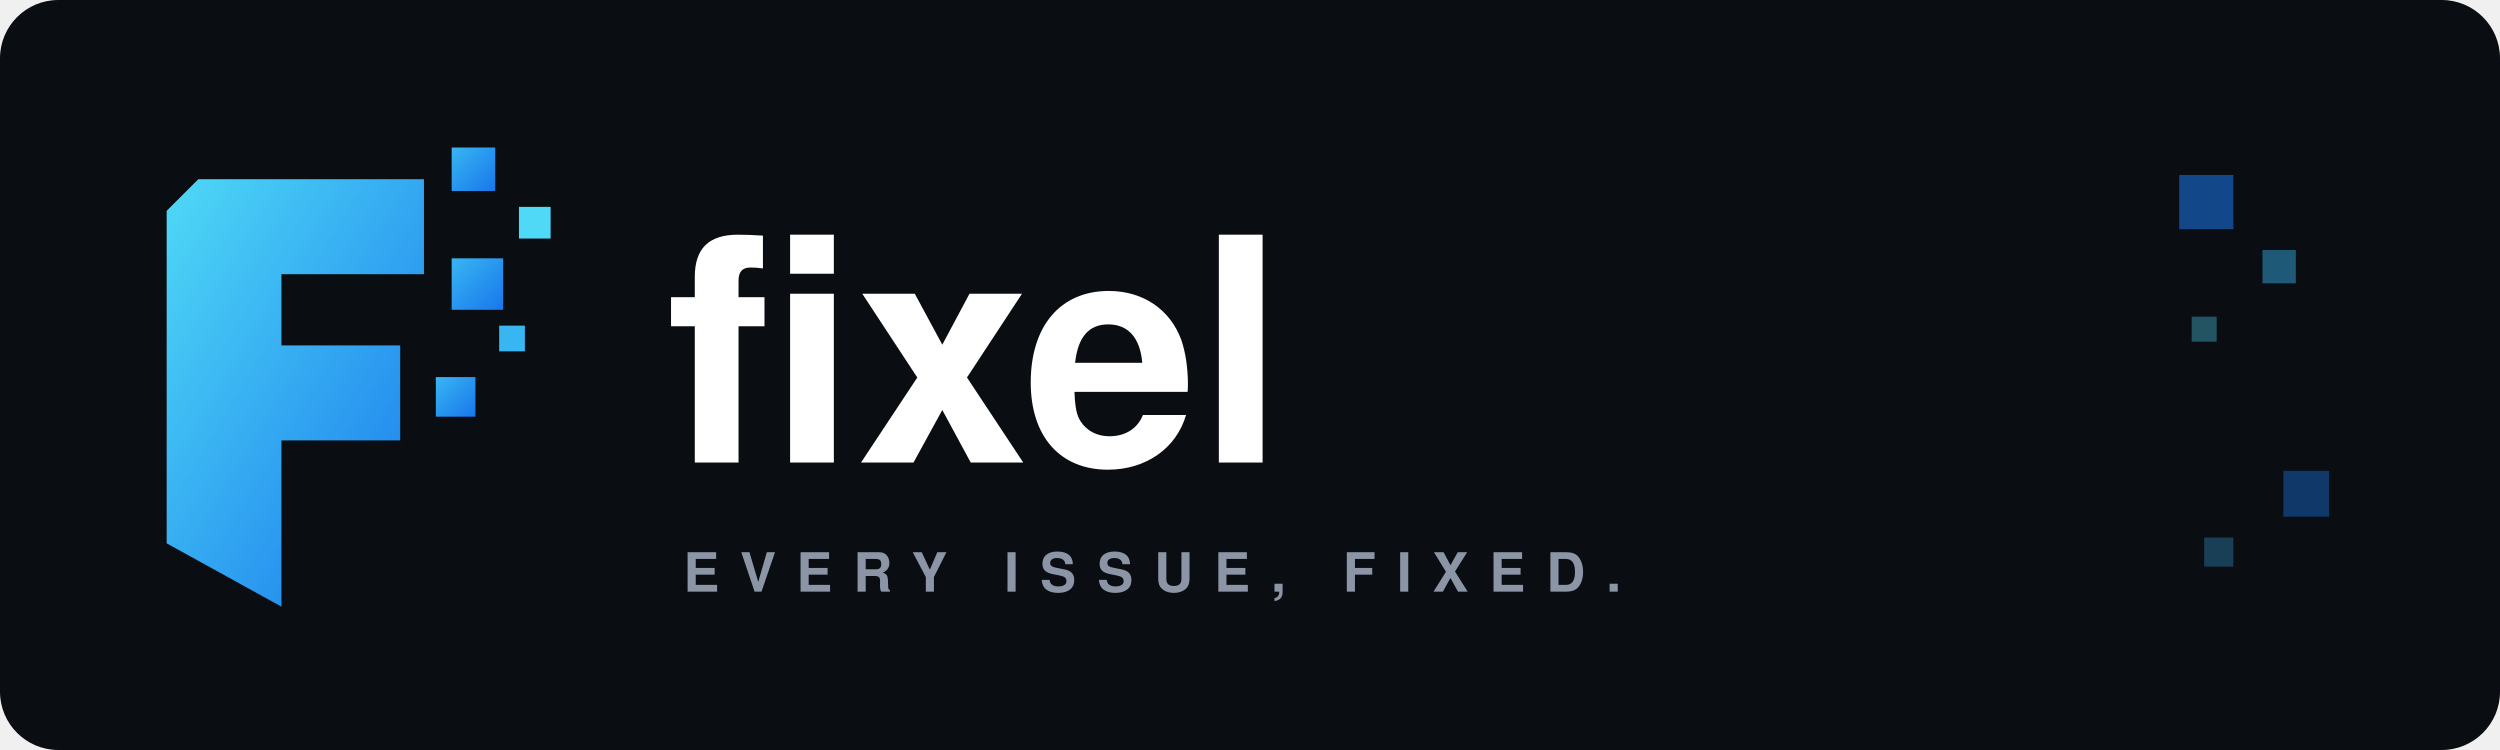
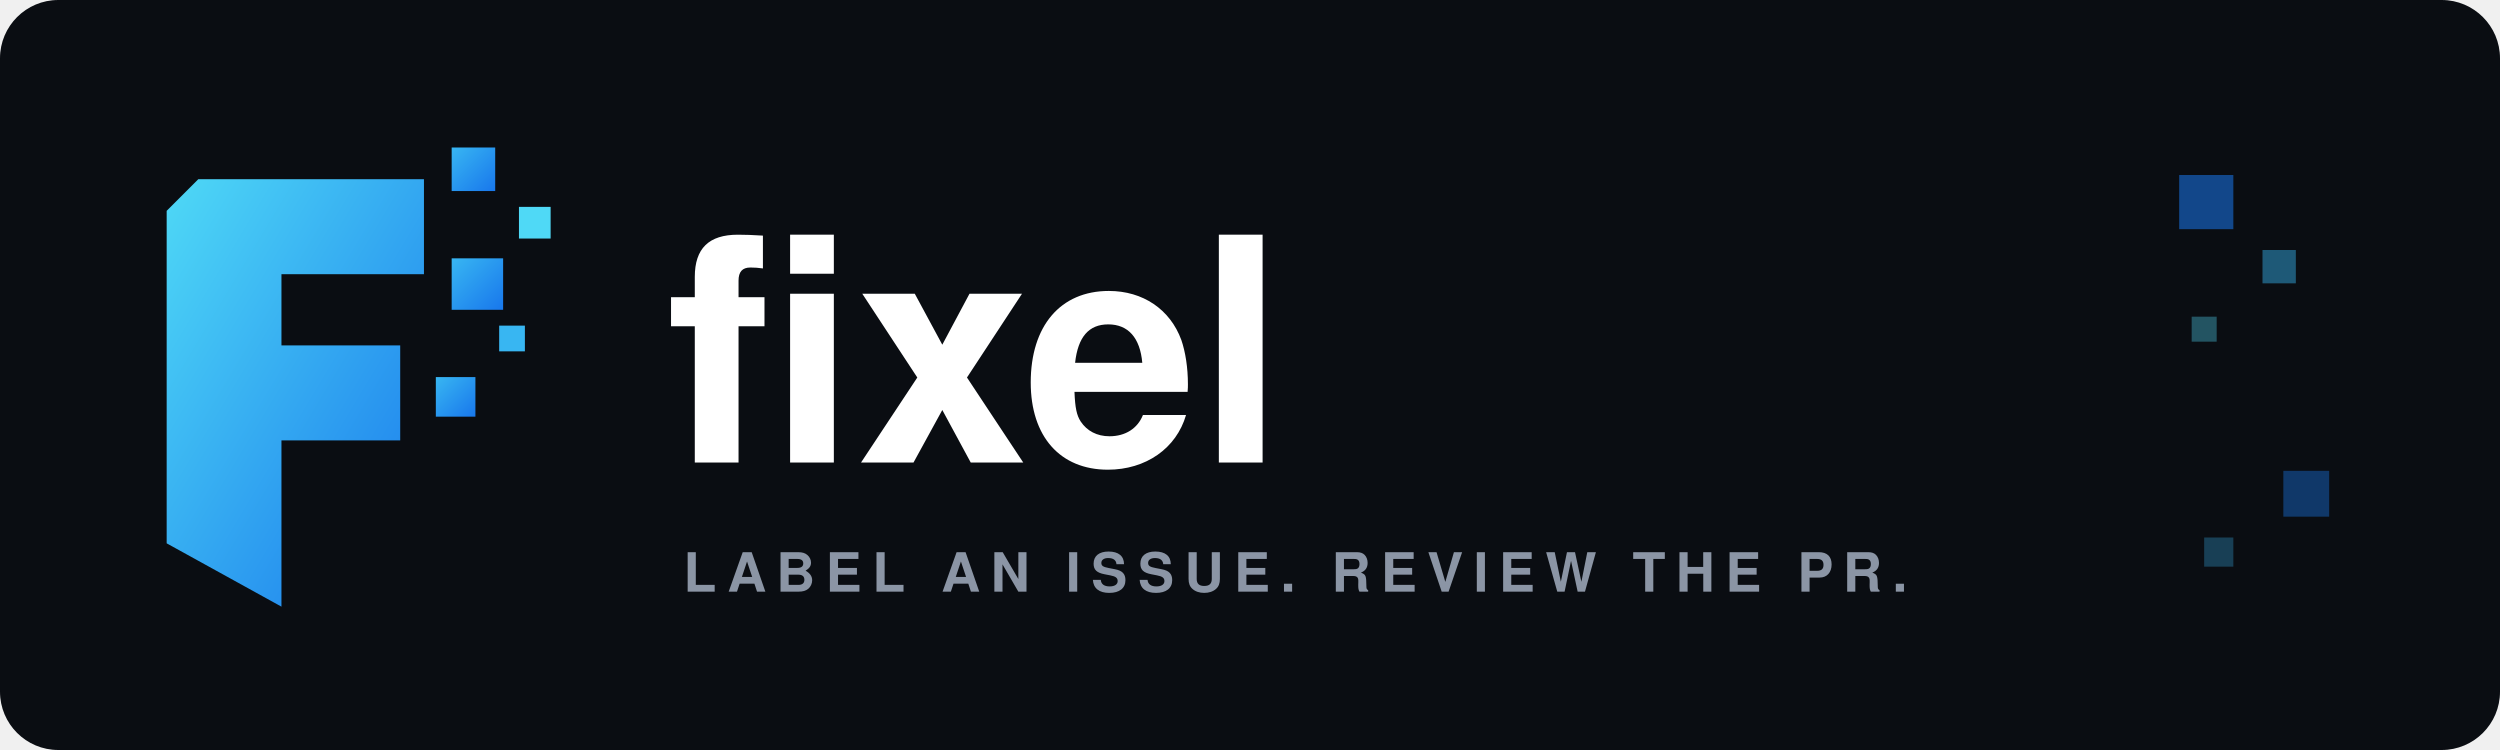
- <svg xmlns="http://www.w3.org/2000/svg" viewBox="0 0 1200 360" width="1200" height="360" role="img" aria-label="Fixel — every issue, fixed.">
+ <svg xmlns="http://www.w3.org/2000/svg" viewBox="0 0 1200 360" width="1200" height="360" role="img" aria-label="Fixel — label an issue, get a reviewable pull request.">
  <defs>
    <linearGradient id="fx" x1="0" y1="0" x2="1" y2="1">
      <stop offset="0" stop-color="#4fd9f6" />
      <stop offset="1" stop-color="#1877ec" />
    </linearGradient>
    <linearGradient id="px" x1="0" y1="0" x2="1" y2="1">
      <stop offset="0" stop-color="#38b6f2" />
      <stop offset="1" stop-color="#1877ec" />
    </linearGradient>
  </defs>
  <rect width="1200" height="360" rx="28" fill="#0a0d12" />
  <g transform="translate(-110,10) scale(0.95)">
    <path fill="url(#fx)" d="M216 80 L330 80 L330 128 L258 128 L258 164 L318 164 L318 212 L258 212 L258 296 L200 264 L200 96 Z" />
    <rect x="344" y="64" width="22" height="22" fill="url(#px)" />
    <rect x="378" y="94" width="16" height="16" fill="#4fd9f6" />
    <rect x="344" y="120" width="26" height="26" fill="url(#px)" />
    <rect x="336" y="180" width="20" height="20" fill="url(#px)" />
    <rect x="368" y="154" width="13" height="13" fill="#38b6f2" />
  </g>
  <text x="320" y="222" font-family="Segoe UI, Helvetica, Arial, sans-serif" font-size="150" font-weight="700" fill="#ffffff">fixel</text>
-   <text x="328" y="284" font-family="Segoe UI, Helvetica, Arial, sans-serif" font-size="26" font-weight="600" fill="#8b95a5" letter-spacing="10">EVERY ISSUE, FIXED.</text>
+   <text x="328" y="284" font-family="Segoe UI, Helvetica, Arial, sans-serif" font-size="26" font-weight="600" fill="#8b95a5" letter-spacing="5">LABEL AN ISSUE. REVIEW THE PR.</text>
  <rect x="1046" y="84" width="26" height="26" fill="#1877ec" opacity="0.55" />
  <rect x="1086" y="120" width="16" height="16" fill="#38b6f2" opacity="0.45" />
  <rect x="1052" y="152" width="12" height="12" fill="#4fd9f6" opacity="0.35" />
  <rect x="1096" y="226" width="22" height="22" fill="#1877ec" opacity="0.4" />
  <rect x="1058" y="258" width="14" height="14" fill="#38b6f2" opacity="0.3" />
</svg>
